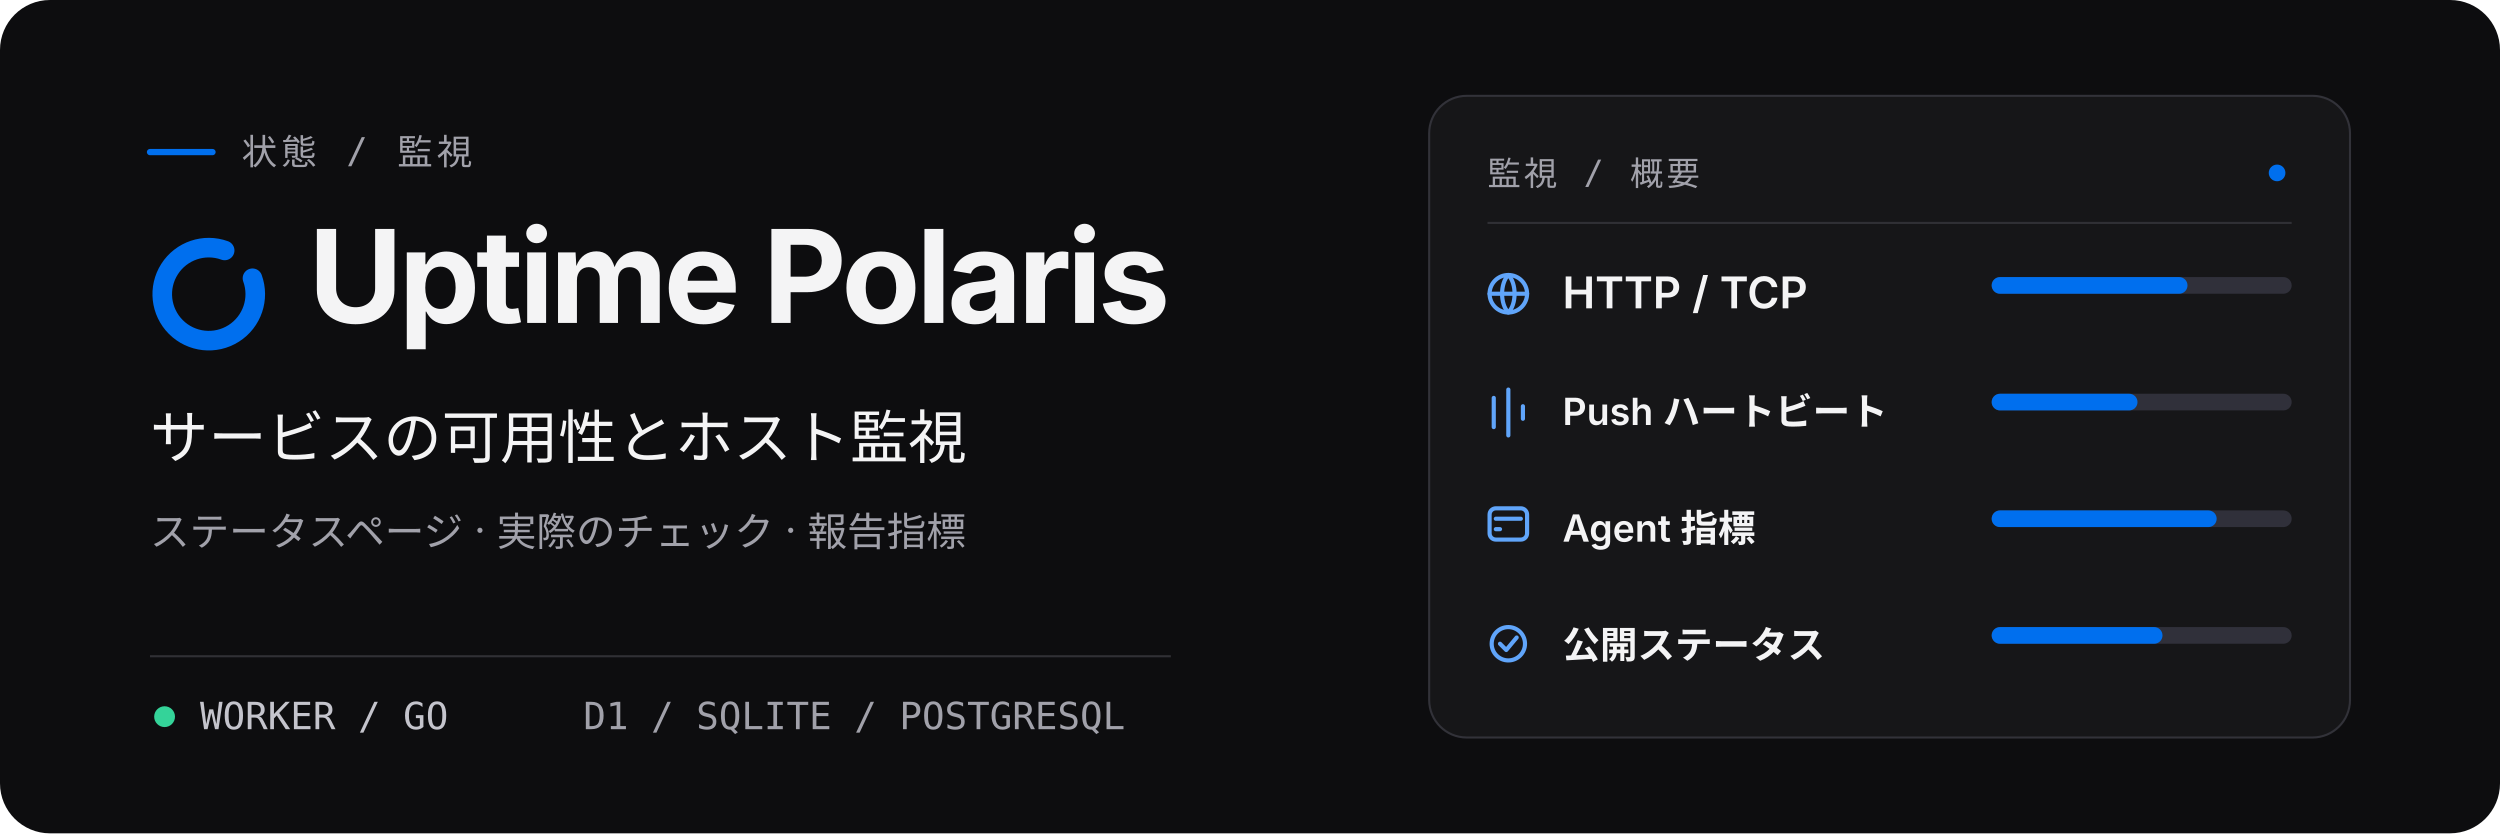
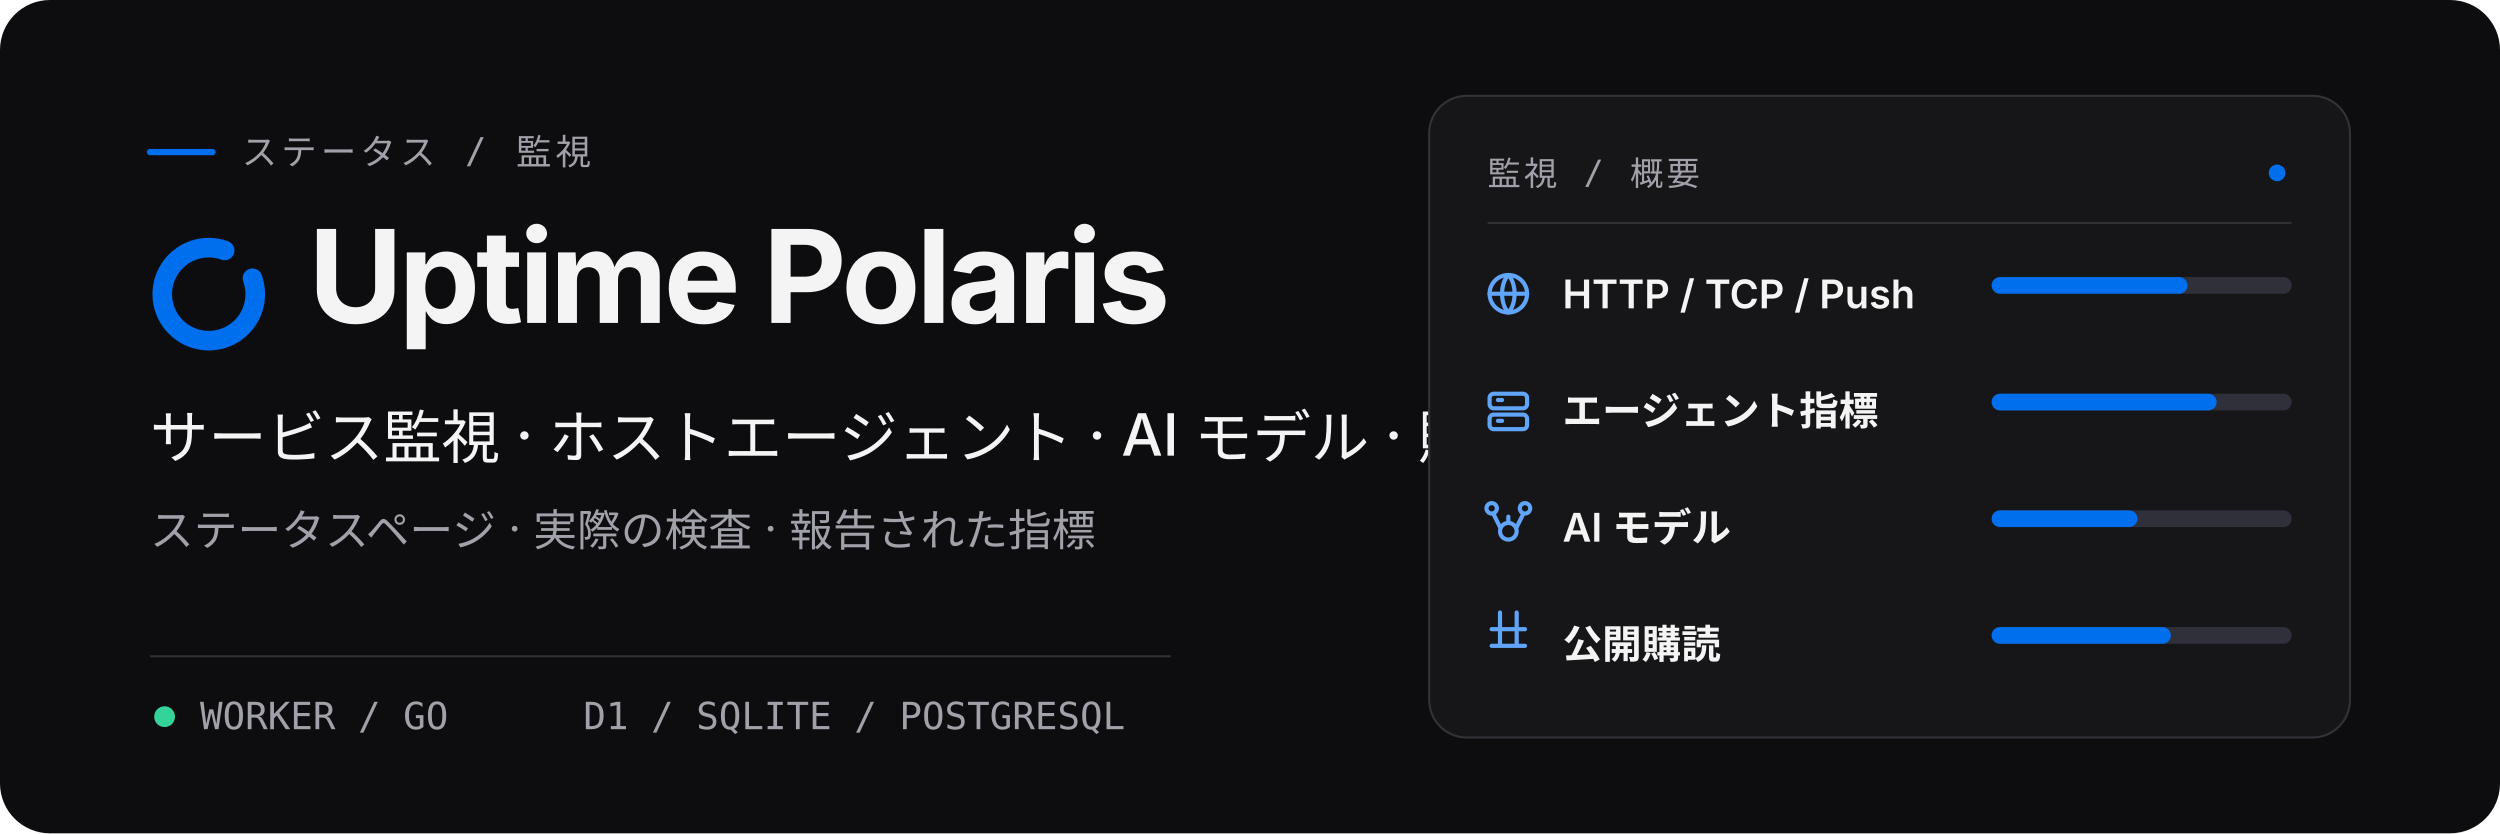
<svg xmlns="http://www.w3.org/2000/svg" width="1200" height="400" viewBox="0 0 1200 400" role="img" aria-labelledby="title desc">
  <rect width="1200" height="400" rx="24" fill="#0d0d0f" />
  <path d="M72 73h30" stroke="#006fee" stroke-width="3" stroke-linecap="round" />
-   <text x="116" y="79" fill="#a1a1aa" font-family="ui-monospace, SFMono-Regular, Menlo, Consolas, monospace" font-size="17" letter-spacing="2">状態 / 監視</text>
+   <text x="116" y="79" fill="#a1a1aa" font-family="ui-monospace, SFMono-Regular, Menlo, Consolas, monospace" font-size="17" letter-spacing="2">ステータス / 監視</text>
  <g transform="translate(72 113) scale(2.35) translate(-4 -4)">
    <path d="M24.93 12.75A9.5 9.5 0 1 1 19.25 7.07" fill="none" stroke="#006fee" stroke-width="4" stroke-linecap="round" />
  </g>
  <text x="148" y="155" fill="#f4f4f5" font-family="-apple-system, BlinkMacSystemFont, Segoe UI, sans-serif" font-size="62" font-weight="700" letter-spacing="-2">Uptime Polaris</text>
-   <text x="72" y="220" fill="#f4f4f5" font-family="-apple-system, BlinkMacSystemFont, Segoe UI, sans-serif" font-size="28" font-weight="500">サービスの可用性とホスト監視</text>
-   <text x="72" y="262" fill="#a1a1aa" font-family="-apple-system, BlinkMacSystemFont, Segoe UI, sans-serif" font-size="19">ステータスページ · 実際のチェック · 報告指標</text>
+   <text x="72" y="220" fill="#f4f4f5" font-family="-apple-system, BlinkMacSystemFont, Segoe UI, sans-serif" font-size="28" font-weight="500">サービス監視 · ホストエージェント · AI モデル · 購読</text>
+   <text x="72" y="262" fill="#a1a1aa" font-family="-apple-system, BlinkMacSystemFont, Segoe UI, sans-serif" font-size="21">ステータスページ · 実際の検査 · 報告された指標</text>
  <path d="M72 315h490" stroke="#303035" stroke-width="1" />
  <circle cx="79" cy="344" r="5" fill="#34d399" />
-   <text x="96" y="350" fill="#c4c4cc" font-family="ui-monospace, SFMono-Regular, Menlo, Consolas, monospace" font-size="18">WORKER / GO</text>
+   <text x="96" y="350" fill="#a1a1aa" font-family="ui-monospace, SFMono-Regular, Menlo, Consolas, monospace" font-size="18">WORKER / GO</text>
  <text x="280" y="350" fill="#a1a1aa" font-family="ui-monospace, SFMono-Regular, Menlo, Consolas, monospace" font-size="18">D1 / SQLITE / POSTGRESQL</text>
  <g transform="translate(686 46)">
    <rect width="442" height="308" rx="18" fill="#161618" stroke="#323239" />
    <text x="28" y="43" fill="#a1a1aa" font-family="ui-monospace, SFMono-Regular, Menlo, Consolas, monospace" font-size="16" letter-spacing="1.5">監視 / 概要</text>
    <circle cx="407" cy="37" r="4" fill="#006fee" />
    <path d="M28 61h386" stroke="#303035" />
-     <g font-family="-apple-system, BlinkMacSystemFont, Segoe UI, sans-serif" font-size="21" font-weight="600" fill="#f4f4f5">
-       <text x="64" y="102">HTTP / TCP</text>
-       <text x="64" y="158" font-size="18">Push ハートビート</text>
-       <text x="64" y="214" font-size="18">Agent 指標</text>
-       <text x="64" y="270" font-size="18">公開ステータス</text>
+     <g font-family="-apple-system, BlinkMacSystemFont, Segoe UI, sans-serif" font-size="19" font-weight="600" fill="#f4f4f5">
+       <text x="64" y="102">HTTP / TCP / Push</text>
+       <text x="64" y="158">エージェント指標</text>
+       <text x="64" y="214">AI モデル</text>
+       <text x="64" y="270">公開購読</text>
    </g>
    <g fill="none" stroke="#60a5fa" stroke-width="2" stroke-linecap="round" stroke-linejoin="round">
      <circle cx="38" cy="95" r="9" />
      <path d="M29 95h18M38 86c-4 4-4 14 0 18M38 86c4 4 4 14 0 18" />
-       <path d="M31 145v14m7-18v22m7-14v6" />
-       <rect x="29" y="198" width="18" height="15" rx="3" />
-       <path d="M32 203h12M32 208h2" />
-       <circle cx="38" cy="263" r="8" />
-       <path d="m34 263 3 3 5-6" />
+       <rect x="29" y="143" width="18" height="7" rx="2" />
+       <rect x="29" y="153" width="18" height="7" rx="2" />
+       <path d="M33 146h2M33 156h2" />
+       <circle cx="38" cy="209" r="4" />
+       <circle cx="30" cy="198" r="2.5" />
+       <circle cx="46" cy="198" r="2.5" />
+       <path d="M38 205v-3M34 207l-3-6M42 207l3-6" />
+       <path d="M30 256h16M30 264h16M34 248v16M42 248v16" />
    </g>
    <g fill="#30303a">
      <rect x="270" y="87" width="144" height="8" rx="4" />
      <rect x="270" y="143" width="144" height="8" rx="4" />
      <rect x="270" y="199" width="144" height="8" rx="4" />
      <rect x="270" y="255" width="144" height="8" rx="4" />
    </g>
    <g fill="#006fee">
      <rect x="270" y="87" width="94" height="8" rx="4" />
-       <rect x="270" y="143" width="70" height="8" rx="4" />
-       <rect x="270" y="199" width="108" height="8" rx="4" />
-       <rect x="270" y="255" width="82" height="8" rx="4" />
+       <rect x="270" y="143" width="108" height="8" rx="4" />
+       <rect x="270" y="199" width="70" height="8" rx="4" />
+       <rect x="270" y="255" width="86" height="8" rx="4" />
    </g>
  </g>
</svg>
